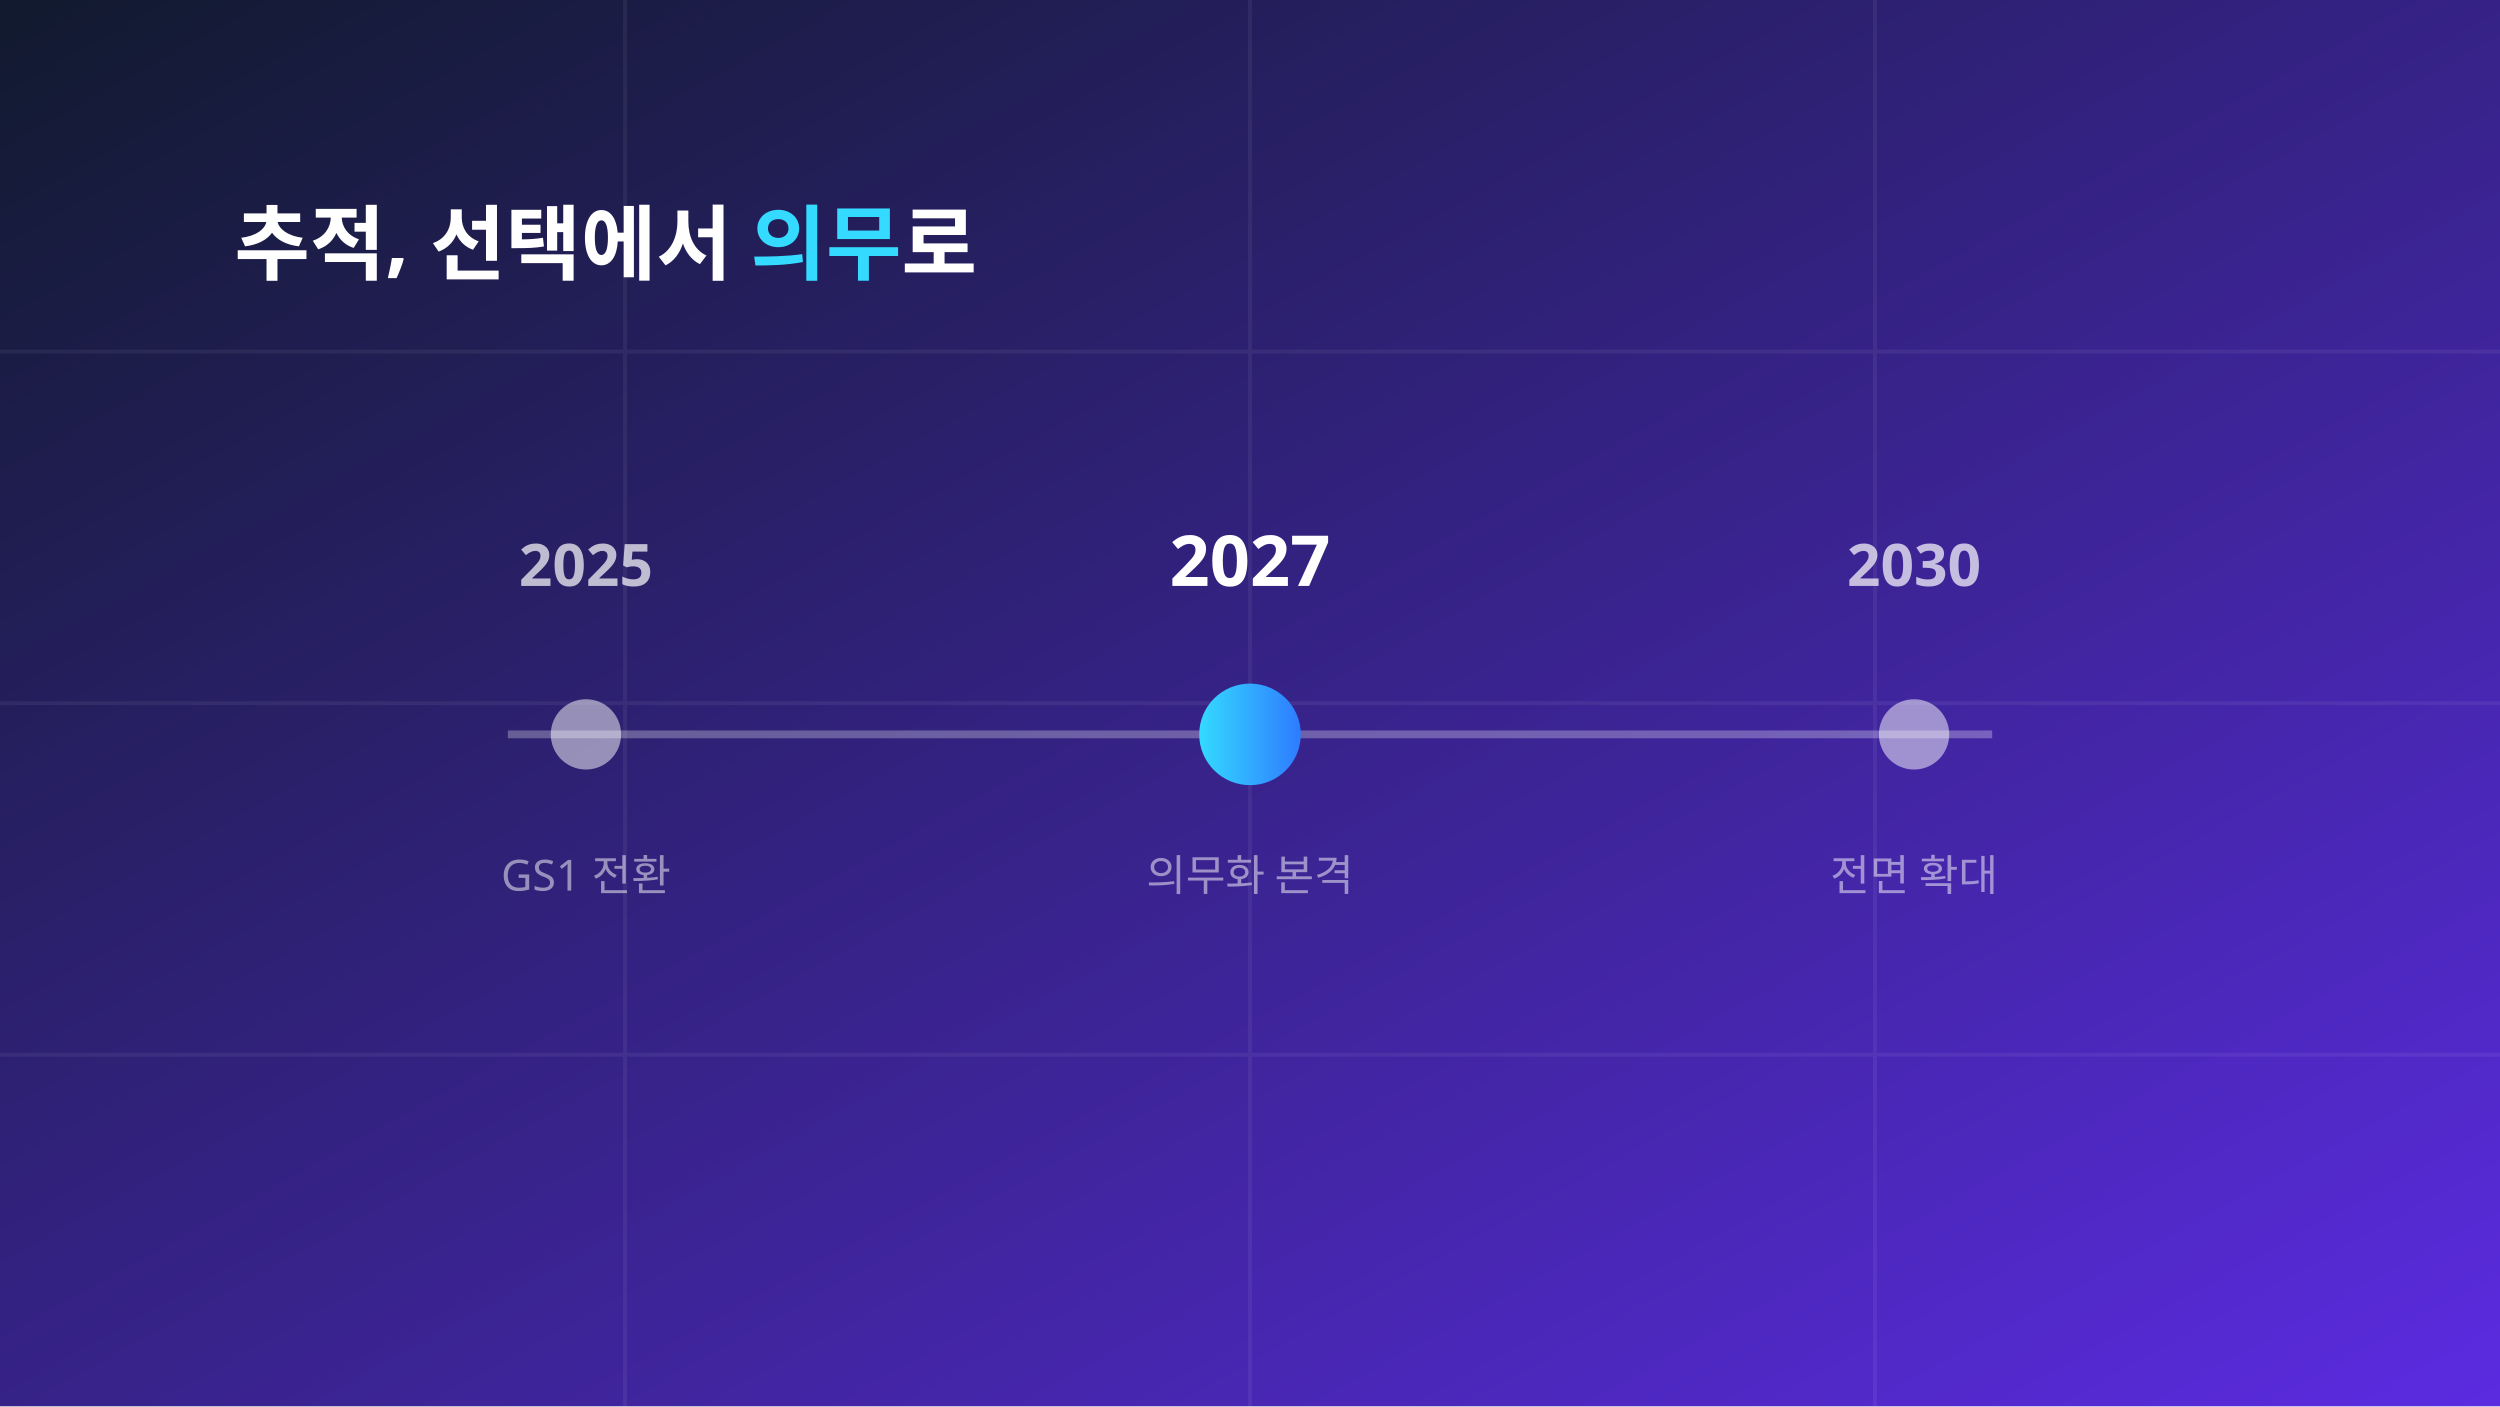
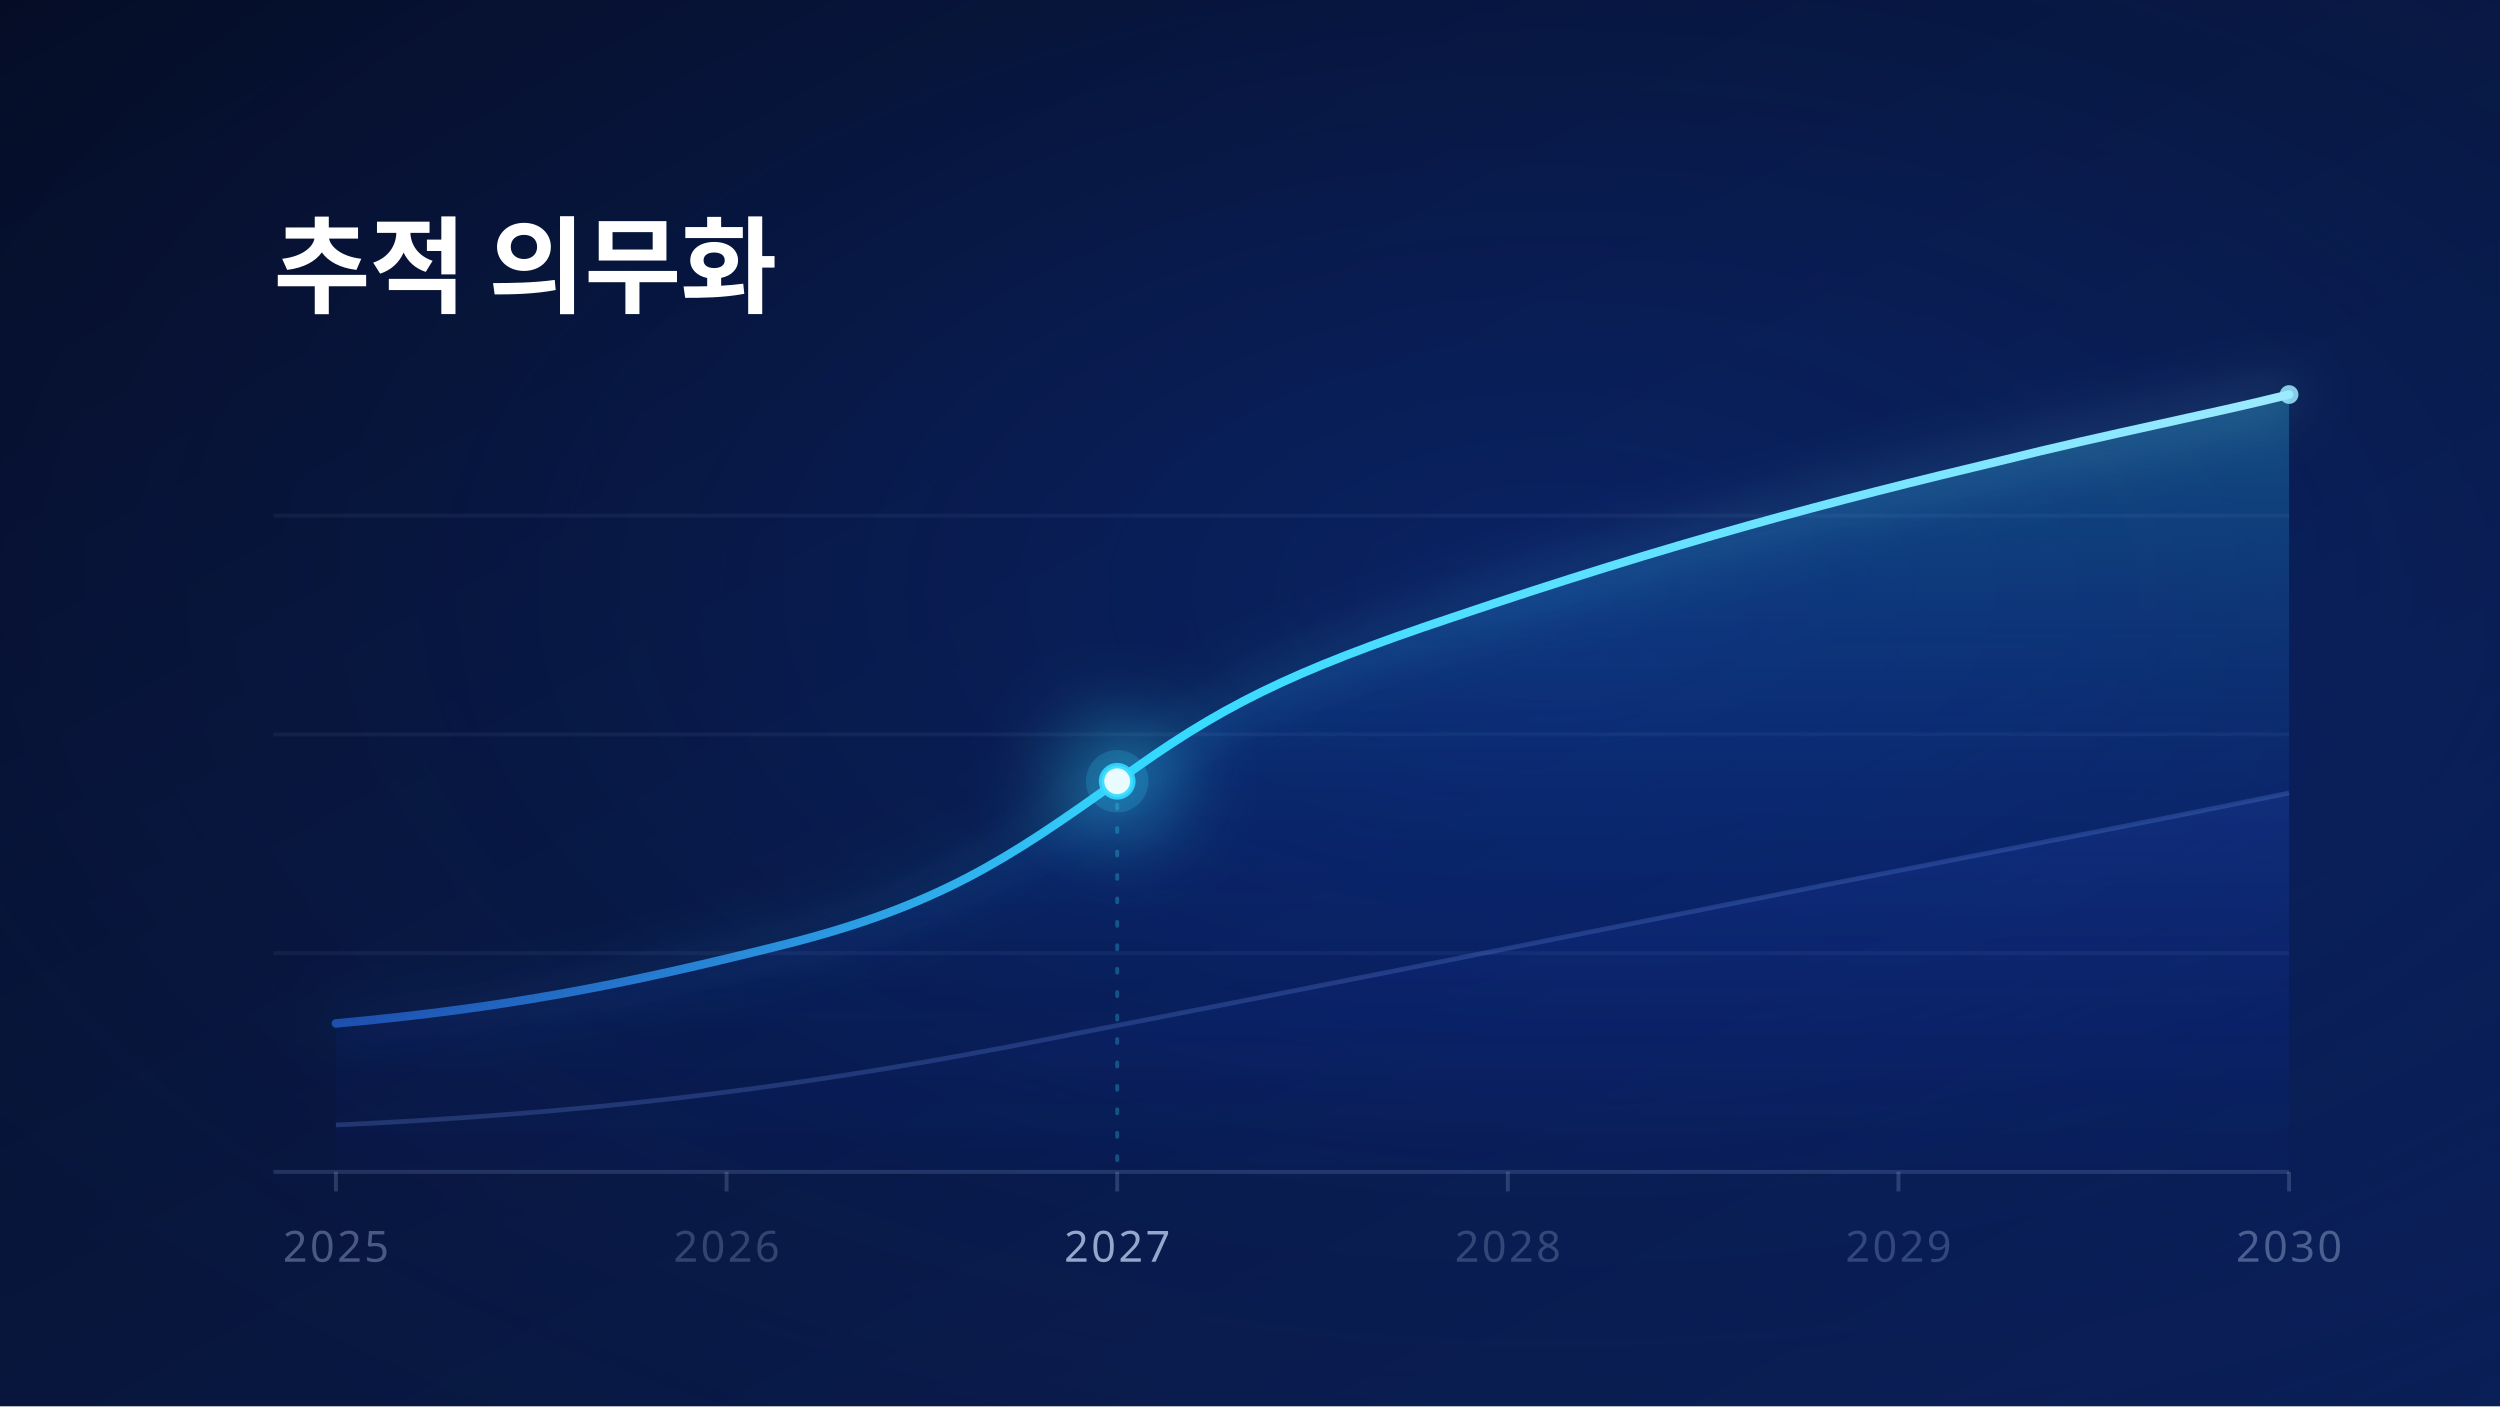
<svg xmlns="http://www.w3.org/2000/svg" viewBox="0 0 640 360" width="640" height="360" font-family="Switzer,Pretendard,sans-serif">
  <defs>
    <linearGradient id="bg" x1="0" y1="0" x2="1" y2="1">
-       <stop offset="0" stop-color="#111A2E" />
-       <stop offset="1" stop-color="#5B2BE0" />
+       <stop offset="0" stop-color="#050D26" />
+       <stop offset="0.55" stop-color="#08173F" />
+       <stop offset="1" stop-color="#0A1E55" />
    </linearGradient>
-     <linearGradient id="acc" x1="0" y1="0" x2="1" y2="0">
-       <stop offset="0" stop-color="#34DAFF" />
-       <stop offset="1" stop-color="#2E7BFF" />
+     <radialGradient id="glowbg" cx="0.62" cy="0.42" r="0.75">
+       <stop offset="0" stop-color="#0E3FBF" stop-opacity="0.30" />
+       <stop offset="0.6" stop-color="#0E3FBF" stop-opacity="0.08" />
+       <stop offset="1" stop-color="#0E3FBF" stop-opacity="0" />
+     </radialGradient>
+     <linearGradient id="area" x1="0" y1="0" x2="0" y2="1">
+       <stop offset="0" stop-color="#34DAFF" stop-opacity="0.26" />
+       <stop offset="0.55" stop-color="#0F5BFF" stop-opacity="0.10" />
+       <stop offset="1" stop-color="#002BFF" stop-opacity="0.02" />
    </linearGradient>
+     <linearGradient id="area2" x1="0" y1="0" x2="0" y2="1">
+       <stop offset="0" stop-color="#4D74FF" stop-opacity="0.10" />
+       <stop offset="1" stop-color="#002BFF" stop-opacity="0" />
+     </linearGradient>
+     <linearGradient id="stroke" x1="0" y1="0" x2="1" y2="0">
+       <stop offset="0" stop-color="#2E7BFF" stop-opacity="0.55" />
+       <stop offset="0.42" stop-color="#34DAFF" />
+       <stop offset="1" stop-color="#9BEAFF" />
+     </linearGradient>
+     <filter id="soft" x="-60%" y="-60%" width="220%" height="220%">
+       <feGaussianBlur stdDeviation="7" />
+     </filter>
+     <filter id="soft2" x="-120%" y="-120%" width="340%" height="340%">
+       <feGaussianBlur stdDeviation="10" />
+     </filter>
  </defs>
  <rect width="640" height="360" fill="url(#bg)" />
-   <g stroke="#FFFFFF" stroke-opacity=".06">
-     <path d="M0 90H640M0 180H640M0 270H640M160 0V360M320 0V360M480 0V360" />
+   <rect width="640" height="360" fill="url(#glowbg)" />
+   <g stroke="#AFCBFF" stroke-opacity="0.06" stroke-width="1">
+     <line x1="70" y1="132" x2="586" y2="132" />
+     <line x1="70" y1="188" x2="586" y2="188" />
+     <line x1="70" y1="244" x2="586" y2="244" />
  </g>
-   <text x="60" y="70" fill="#fff" font-size="21" font-weight="700">추적, 선택에서 <tspan fill="#34DAFF">의무</tspan>로</text>
-   <line x1="130" y1="188" x2="510" y2="188" stroke="#fff" stroke-opacity=".28" stroke-width="2" />
-   <circle cx="150" cy="188" r="9" fill="#fff" fill-opacity="0.5" />
-   <text x="150" y="150" fill="#fff" font-size="15" font-weight="700" text-anchor="middle" fill-opacity="0.7">2025</text>
-   <text x="150" y="228" fill="#fff" fill-opacity=".5" font-size="11" text-anchor="middle">GS1 전환</text>
-   <circle cx="320" cy="188" r="13" fill="url(#acc)" fill-opacity="1" />
-   <text x="320" y="150" fill="#fff" font-size="18" font-weight="700" text-anchor="middle" fill-opacity="1">2027</text>
-   <text x="320" y="228" fill="#fff" fill-opacity=".5" font-size="11" text-anchor="middle">의무화 본격</text>
-   <circle cx="490" cy="188" r="9" fill="#fff" fill-opacity="0.5" />
-   <text x="490" y="150" fill="#fff" font-size="15" font-weight="700" text-anchor="middle" fill-opacity="0.7">2030</text>
-   <text x="490" y="228" fill="#fff" fill-opacity=".5" font-size="11" text-anchor="middle">전면 확대</text>
+   <line x1="70" y1="300" x2="586" y2="300" stroke="#AFCBFF" stroke-opacity="0.16" stroke-width="1" />
+   <path d="M86 288 C150 285 200 279 258 268 C330 254 400 240 470 226 C516 217 552 210 586 203 L586 300 L86 300 Z" fill="url(#area2)" />
+   <path d="M86 288 C150 285 200 279 258 268 C330 254 400 240 470 226 C516 217 552 210 586 203" fill="none" stroke="#7FA6FF" stroke-opacity="0.22" stroke-width="1.2" />
+   <path d="M86 262 C130 258 160 252 200 242 C240 232 258 220 286 200 C312 181 330 172 372 158 C428 139 470 128 512 118 C540 111 566 106 586 101 L586 300 L86 300 Z" fill="url(#area)" />
+   <path d="M86 262 C130 258 160 252 200 242 C240 232 258 220 286 200 C312 181 330 172 372 158 C428 139 470 128 512 118 C540 111 566 106 586 101" fill="none" stroke="url(#stroke)" stroke-width="2.4" stroke-linecap="round" filter="url(#soft)" opacity="0.55" />
+   <path d="M86 262 C130 258 160 252 200 242 C240 232 258 220 286 200 C312 181 330 172 372 158 C428 139 470 128 512 118 C540 111 566 106 586 101" fill="none" stroke="url(#stroke)" stroke-width="2.2" stroke-linecap="round" />
+   <line x1="286" y1="200" x2="286" y2="300" stroke="#34DAFF" stroke-opacity="0.28" stroke-width="1" stroke-dasharray="1 5" stroke-linecap="round" />
+   <circle cx="286" cy="200" r="16" fill="#34DAFF" opacity="0.35" filter="url(#soft2)" />
+   <circle cx="286" cy="200" r="8" fill="#34DAFF" opacity="0.18" />
+   <circle cx="286" cy="200" r="4" fill="#EAFBFF" />
+   <circle cx="286" cy="200" r="4" fill="none" stroke="#34DAFF" stroke-width="1.4" stroke-opacity="0.9" />
+   <circle cx="586" cy="101" r="2.4" fill="#9BEAFF" opacity="0.85" />
+   <g fill="#C9DCFF" font-size="11" text-anchor="middle" letter-spacing="0.06em">
+     <text x="86" y="323" fill-opacity="0.34">2025</text>
+     <text x="186" y="323" fill-opacity="0.22">2026</text>
+     <text x="286" y="323" fill-opacity="0.72">2027</text>
+     <text x="386" y="323" fill-opacity="0.22">2028</text>
+     <text x="486" y="323" fill-opacity="0.22">2029</text>
+     <text x="586" y="323" fill-opacity="0.34">2030</text>
+   </g>
+   <g stroke="#C9DCFF" stroke-opacity="0.18" stroke-width="1">
+     <line x1="86" y1="300" x2="86" y2="305" />
+     <line x1="186" y1="300" x2="186" y2="305" />
+     <line x1="286" y1="300" x2="286" y2="305" />
+     <line x1="386" y1="300" x2="386" y2="305" />
+     <line x1="486" y1="300" x2="486" y2="305" />
+     <line x1="586" y1="300" x2="586" y2="305" />
+   </g>
+   <text x="70" y="78" fill="#FFFFFF" font-size="27" font-weight="650" letter-spacing="-0.01em">추적 의무화</text>
</svg>
